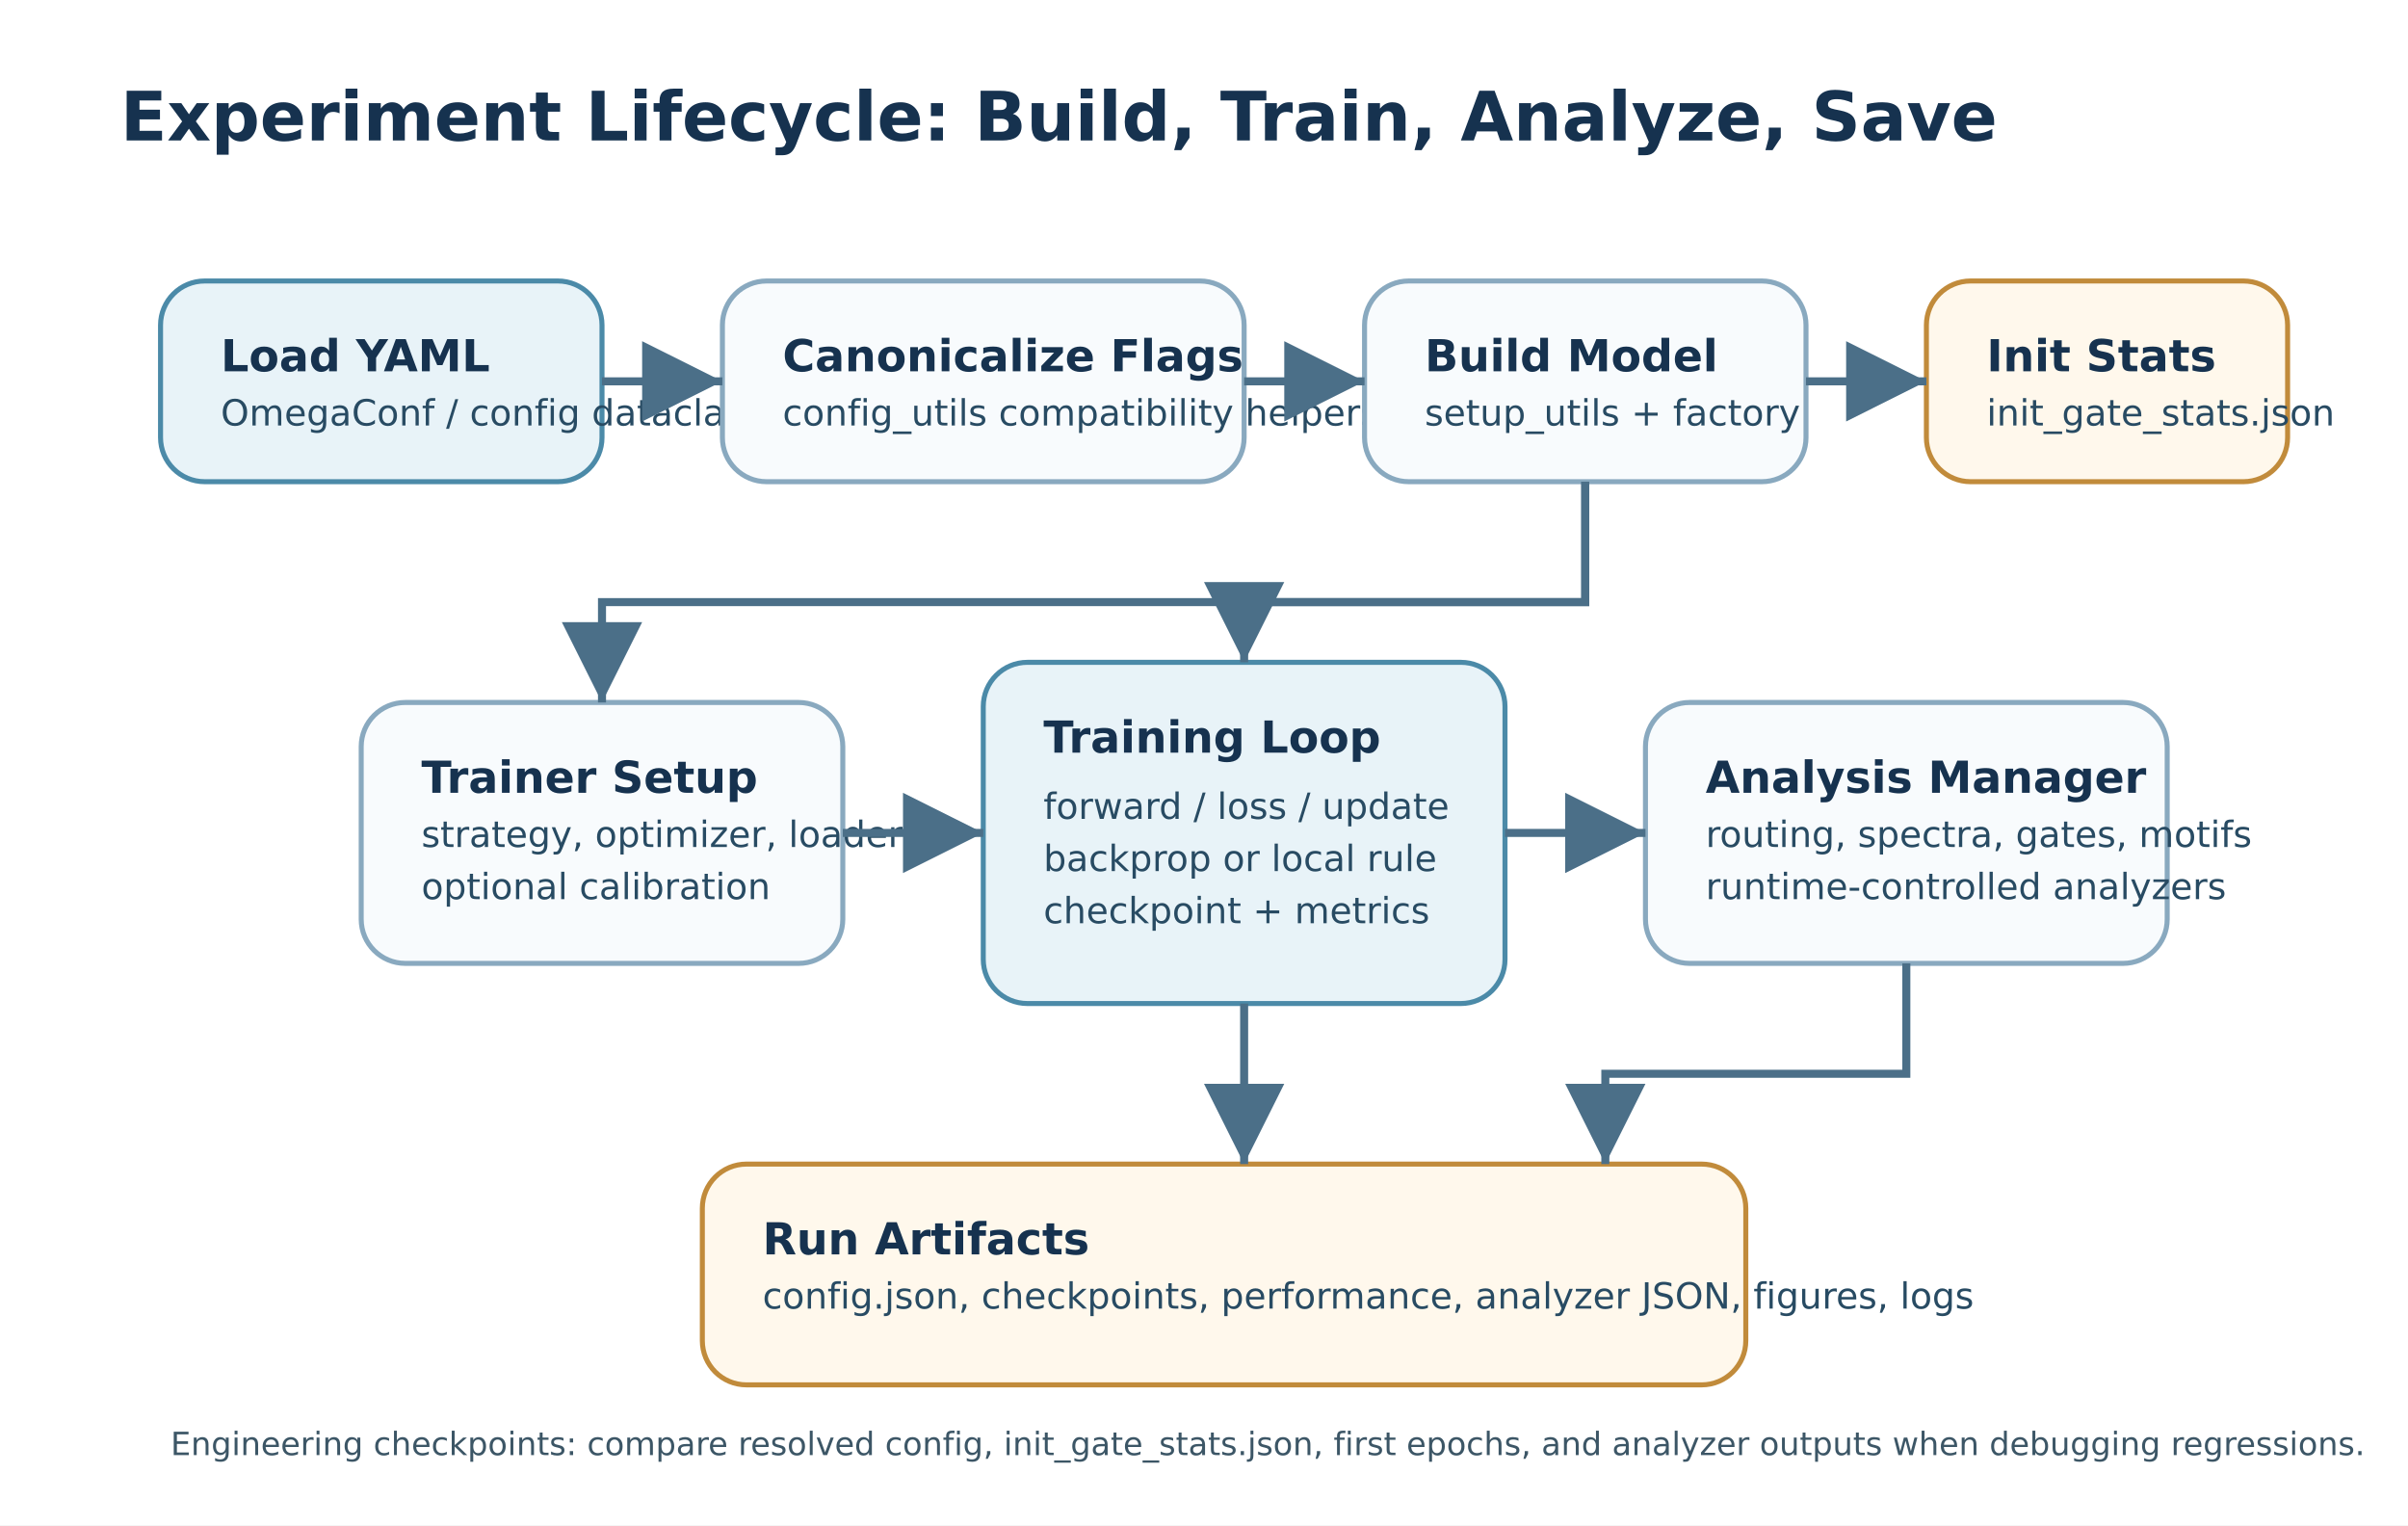
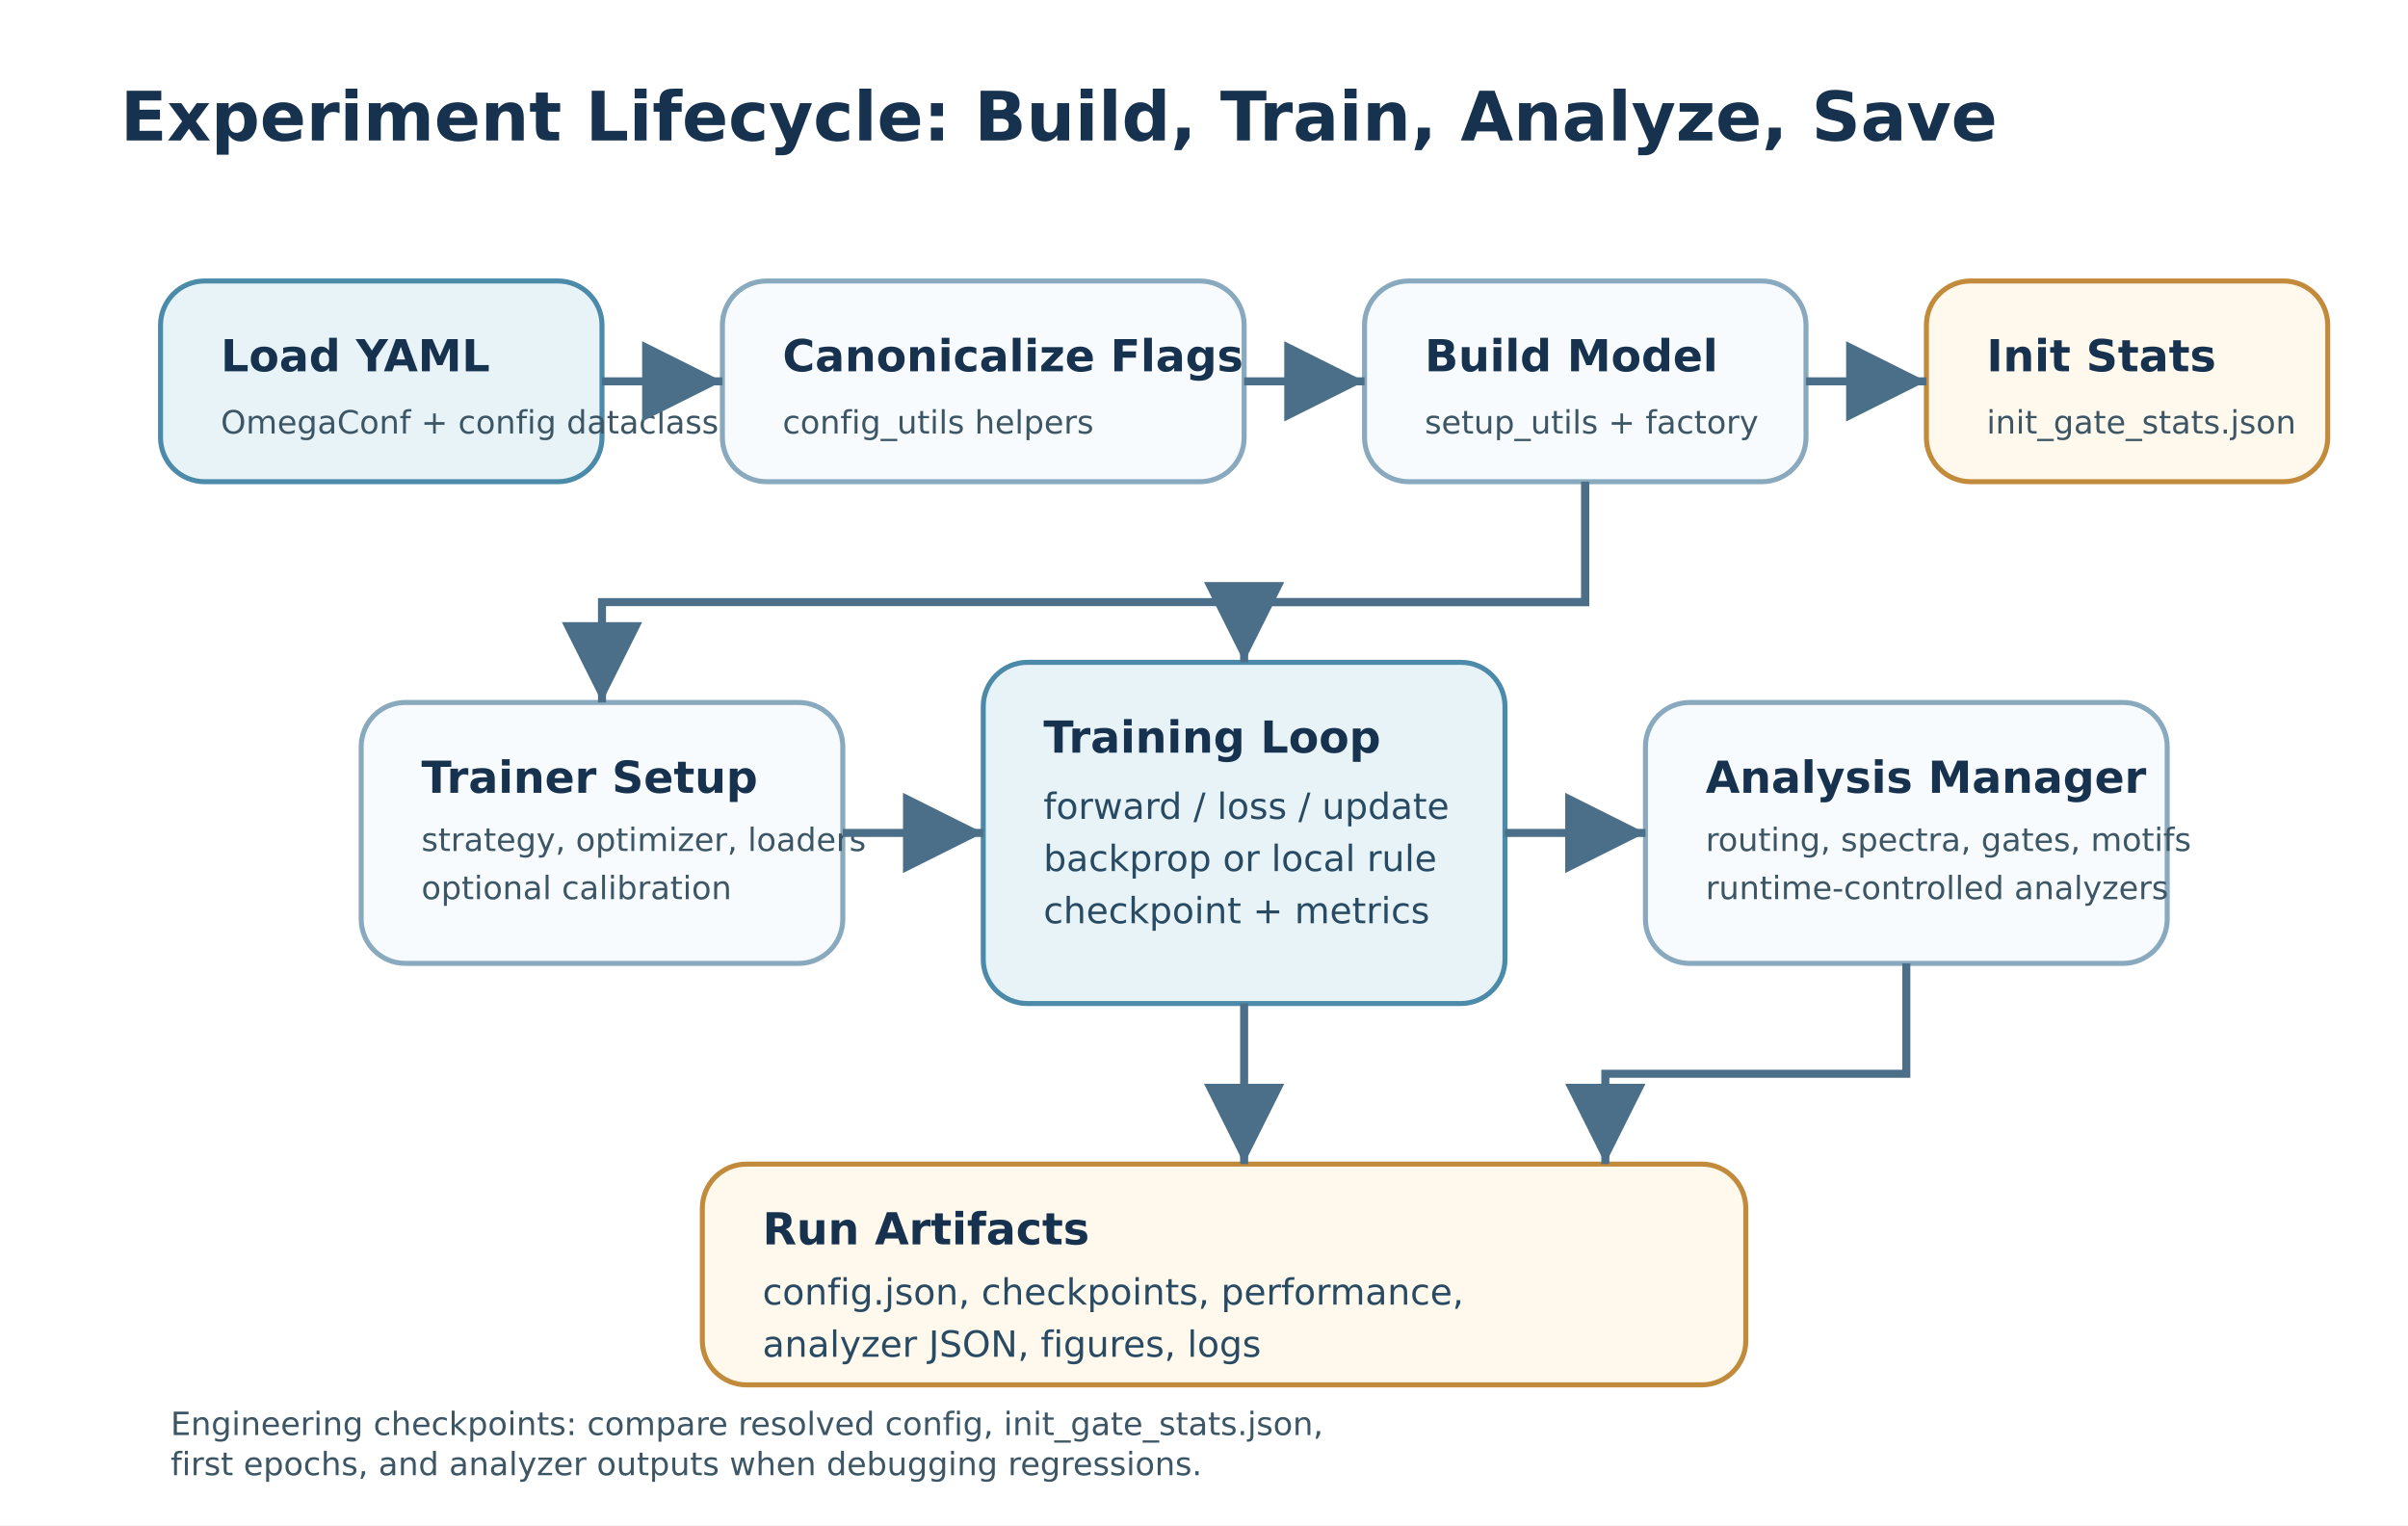
<svg xmlns="http://www.w3.org/2000/svg" width="1200" height="760" viewBox="0 0 1200 760">
  <defs>
    <style>
      .title { font: 700 34px "DejaVu Sans", Arial, sans-serif; fill: #16324f; }
      .label { font: 600 22px "DejaVu Sans", Arial, sans-serif; fill: #16324f; }
      .body { font: 400 18px "DejaVu Sans", Arial, sans-serif; fill: #284b63; }
      .small { font: 400 16px "DejaVu Sans", Arial, sans-serif; fill: #3c5666; }
      .box { fill: #f8fbfd; stroke: #89a9bf; stroke-width: 2.5; rx: 22; }
      .accent { fill: #e8f3f8; stroke: #4b8aa8; stroke-width: 2.5; rx: 22; }
      .artifact { fill: #fff8ec; stroke: #c18b3b; stroke-width: 2.5; rx: 22; }
      .arrow { stroke: #4b6f88; stroke-width: 4; fill: none; marker-end: url(#arrowhead); }
    </style>
    <marker id="arrowhead" markerWidth="14" markerHeight="10" refX="10" refY="5" orient="auto">
      <polygon points="0 0, 10 5, 0 10" fill="#4b6f88" />
    </marker>
  </defs>
  <rect width="1200" height="760" fill="#ffffff" />
  <text x="60" y="70" class="title">Experiment Lifecycle: Build, Train, Analyze, Save</text>
  <rect x="80" y="140" width="220" height="100" class="accent" />
  <text x="110" y="185" class="label">Load YAML</text>
-   <text x="110" y="212" class="body">OmegaConf / config dataclasses</text>
+   <text x="110" y="216" class="small">OmegaConf + config dataclasses</text>
  <rect x="360" y="140" width="260" height="100" class="box" />
  <text x="390" y="185" class="label">Canonicalize Flags</text>
-   <text x="390" y="212" class="body">config_utils compatibility helpers</text>
+   <text x="390" y="216" class="small">config_utils helpers</text>
  <rect x="680" y="140" width="220" height="100" class="box" />
  <text x="710" y="185" class="label">Build Model</text>
-   <text x="710" y="212" class="body">setup_utils + factory</text>
-   <rect x="960" y="140" width="180" height="100" class="artifact" />
+   <text x="710" y="216" class="small">setup_utils + factory</text>
+   <rect x="960" y="140" width="200" height="100" class="artifact" />
  <text x="990" y="185" class="label">Init Stats</text>
-   <text x="990" y="212" class="body">init_gate_stats.json</text>
+   <text x="990" y="216" class="small">init_gate_stats.json</text>
  <rect x="180" y="350" width="240" height="130" class="box" />
  <text x="210" y="395" class="label">Trainer Setup</text>
-   <text x="210" y="422" class="body">strategy, optimizer, loaders</text>
-   <text x="210" y="448" class="body">optional calibration</text>
+   <text x="210" y="424" class="small">strategy, optimizer, loaders</text>
+   <text x="210" y="448" class="small">optional calibration</text>
  <rect x="490" y="330" width="260" height="170" class="accent" />
  <text x="520" y="375" class="label">Training Loop</text>
  <text x="520" y="408" class="body">forward / loss / update</text>
  <text x="520" y="434" class="body">backprop or local rule</text>
  <text x="520" y="460" class="body">checkpoint + metrics</text>
  <rect x="820" y="350" width="260" height="130" class="box" />
  <text x="850" y="395" class="label">Analysis Manager</text>
-   <text x="850" y="422" class="body">routing, spectra, gates, motifs</text>
-   <text x="850" y="448" class="body">runtime-controlled analyzers</text>
+   <text x="850" y="424" class="small">routing, spectra, gates, motifs</text>
+   <text x="850" y="448" class="small">runtime-controlled analyzers</text>
  <rect x="350" y="580" width="520" height="110" class="artifact" />
-   <text x="380" y="625" class="label">Run Artifacts</text>
-   <text x="380" y="652" class="body">config.json, checkpoints, performance, analyzer JSON, figures, logs</text>
+   <text x="380" y="620" class="label">Run Artifacts</text>
+   <text x="380" y="650" class="body">config.json, checkpoints, performance,</text>
+   <text x="380" y="676" class="body">analyzer JSON, figures, logs</text>
  <path d="M300 190 L360 190" class="arrow" />
  <path d="M620 190 L680 190" class="arrow" />
  <path d="M900 190 L960 190" class="arrow" />
  <path d="M790 240 L790 300 L620 300 L620 330" class="arrow" />
  <path d="M790 240 L790 300 L300 300 L300 350" class="arrow" />
  <path d="M420 415 L490 415" class="arrow" />
  <path d="M750 415 L820 415" class="arrow" />
  <path d="M620 500 L620 580" class="arrow" />
  <path d="M950 480 L950 535 L800 535 L800 580" class="arrow" />
-   <text x="85" y="725" class="small">Engineering checkpoints: compare resolved config, init_gate_stats.json, first epochs, and analyzer outputs when debugging regressions.</text>
+   <text x="85" y="715" class="small">Engineering checkpoints: compare resolved config, init_gate_stats.json,</text>
+   <text x="85" y="735" class="small">first epochs, and analyzer outputs when debugging regressions.</text>
</svg>
